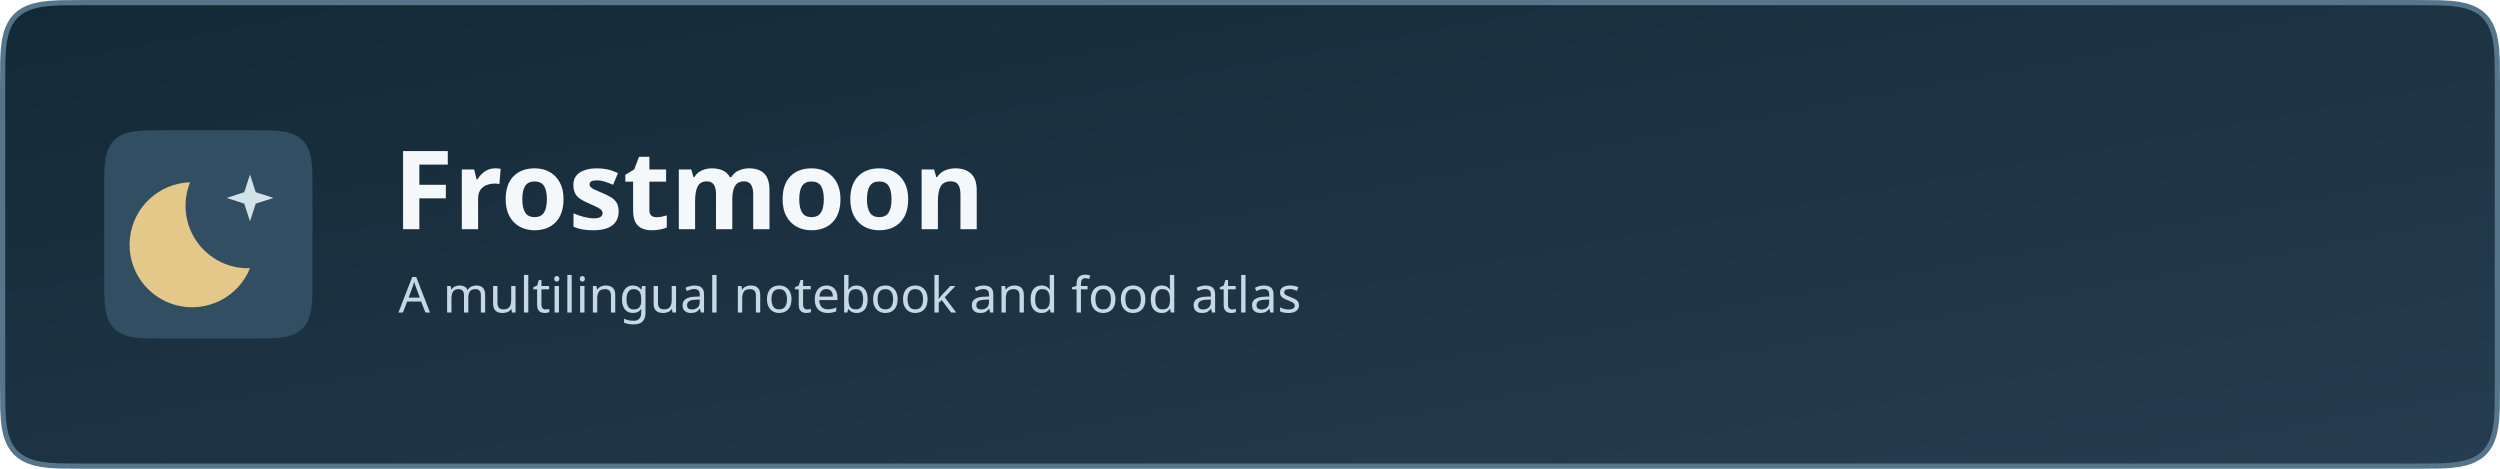
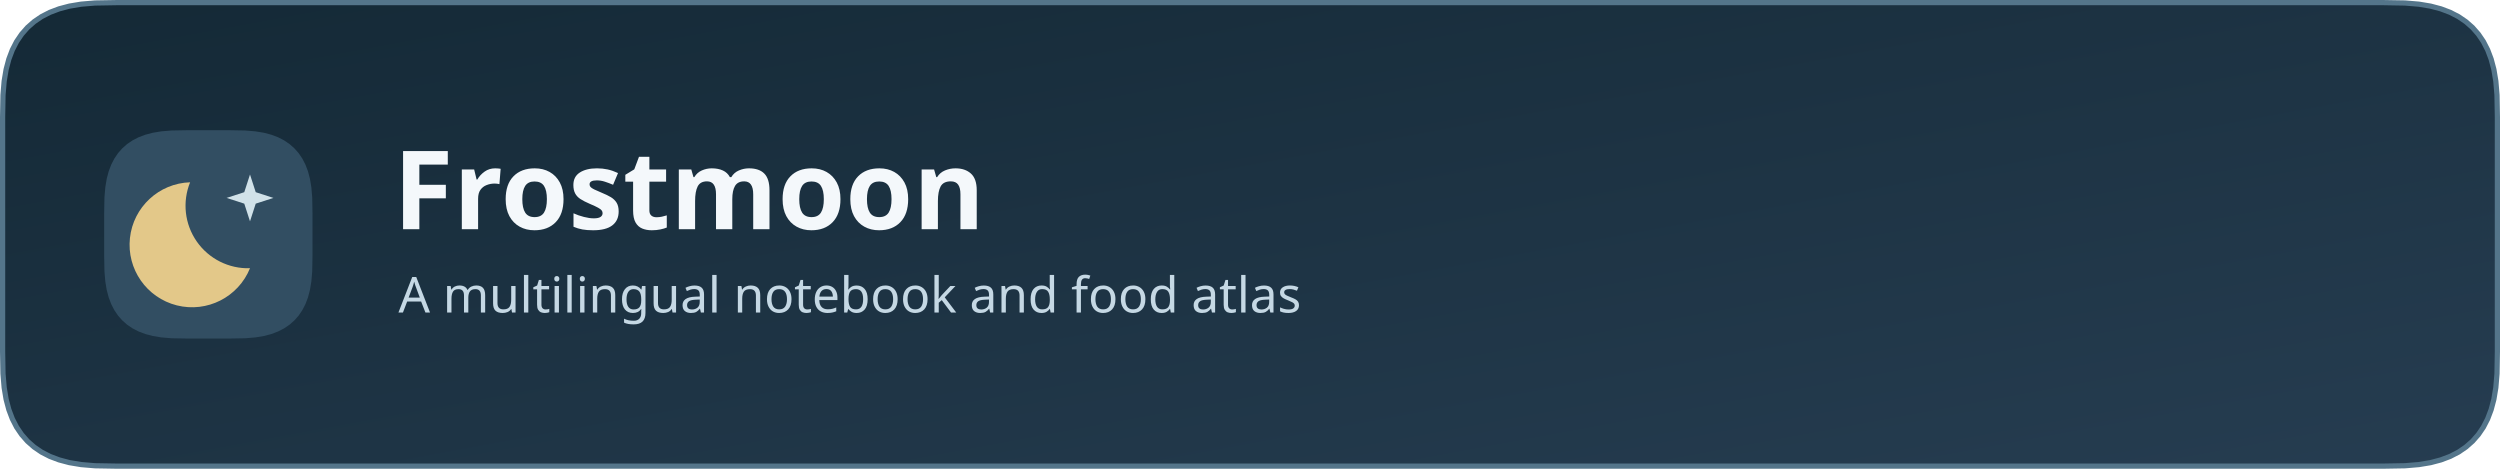
<svg xmlns="http://www.w3.org/2000/svg" viewBox="0 0 960 180" role="img" aria-labelledby="title description">
  <defs>
    <linearGradient id="surface" x2="1" y2="1">
      <stop stop-color="#142936" />
      <stop offset="1" stop-color="#263d51" />
    </linearGradient>
  </defs>
-   <path d="M 927.00,1.00 L 937.02,1.08 L 941.13,1.31 L 944.24,1.70 L 946.80,2.24 L 948.97,2.95 L 950.85,3.82 L 952.49,4.87 L 953.91,6.09 L 955.13,7.51 L 956.18,9.15 L 957.05,11.03 L 957.76,13.20 L 958.30,15.76 L 958.69,18.87 L 958.92,22.98 L 959.00,33.00 L 959.00,147.00 L 958.92,157.02 L 958.69,161.13 L 958.30,164.24 L 957.76,166.80 L 957.05,168.97 L 956.18,170.85 L 955.13,172.49 L 953.91,173.91 L 952.49,175.13 L 950.85,176.18 L 948.97,177.05 L 946.80,177.76 L 944.24,178.30 L 941.13,178.69 L 937.02,178.92 L 927.00,179.00 L 33.00,179.00 L 22.98,178.92 L 18.87,178.69 L 15.76,178.30 L 13.20,177.76 L 11.03,177.05 L 9.15,176.18 L 7.51,175.13 L 6.09,173.91 L 4.87,172.49 L 3.82,170.85 L 2.95,168.97 L 2.24,166.80 L 1.70,164.24 L 1.31,161.13 L 1.08,157.02 L 1.00,147.00 L 1.00,33.00 L 1.08,22.98 L 1.31,18.87 L 1.70,15.76 L 2.24,13.20 L 2.95,11.03 L 3.82,9.15 L 4.87,7.51 L 6.09,6.09 L 7.51,4.87 L 9.15,3.82 L 11.03,2.95 L 13.20,2.24 L 15.76,1.70 L 18.87,1.31 L 22.98,1.08 L 33.00,1.00 Z" fill="url(#surface)" stroke="#54758a" stroke-width="2" />
-   <path d="M 96.00,50.00 L 103.51,50.06 L 106.60,50.23 L 108.93,50.52 L 110.85,50.93 L 112.48,51.46 L 113.89,52.12 L 115.12,52.90 L 116.18,53.82 L 117.10,54.88 L 117.88,56.11 L 118.54,57.52 L 119.07,59.15 L 119.48,61.07 L 119.77,63.40 L 119.94,66.49 L 120.00,74.00 L 120.00,106.00 L 119.94,113.51 L 119.77,116.60 L 119.48,118.93 L 119.07,120.85 L 118.54,122.48 L 117.88,123.89 L 117.10,125.12 L 116.18,126.18 L 115.12,127.10 L 113.89,127.88 L 112.48,128.54 L 110.85,129.07 L 108.93,129.48 L 106.60,129.77 L 103.51,129.94 L 96.00,130.00 L 64.00,130.00 L 56.49,129.94 L 53.40,129.77 L 51.07,129.48 L 49.15,129.07 L 47.52,128.54 L 46.11,127.88 L 44.88,127.10 L 43.82,126.18 L 42.90,125.12 L 42.12,123.89 L 41.46,122.48 L 40.93,120.85 L 40.52,118.93 L 40.23,116.60 L 40.06,113.51 L 40.00,106.00 L 40.00,74.00 L 40.06,66.49 L 40.23,63.40 L 40.52,61.07 L 40.93,59.15 L 41.46,57.52 L 42.12,56.11 L 42.90,54.88 L 43.82,53.82 L 44.88,52.90 L 46.11,52.12 L 47.52,51.46 L 49.15,50.93 L 51.07,50.52 L 53.40,50.23 L 56.49,50.06 L 64.00,50.00 Z" fill="#324e62" />
+   <path d="M 915.00,1.00 L 923.52,1.15 L 928.85,1.60 L 933.35,2.35 L 937.31,3.40 L 940.85,4.74 L 944.04,6.38 L 946.89,8.32 L 949.44,10.56 L 951.68,13.11 L 953.62,15.96 L 955.26,19.15 L 956.60,22.69 L 957.65,26.65 L 958.40,31.15 L 958.85,36.48 L 959.00,45.00 L 959.00,135.00 L 958.85,143.52 L 958.40,148.85 L 957.65,153.35 L 956.60,157.31 L 955.26,160.85 L 953.62,164.04 L 951.68,166.89 L 949.44,169.44 L 946.89,171.68 L 944.04,173.62 L 940.85,175.26 L 937.31,176.60 L 933.35,177.65 L 928.85,178.40 L 923.52,178.85 L 915.00,179.00 L 45.00,179.00 L 36.48,178.85 L 31.15,178.40 L 26.65,177.65 L 22.69,176.60 L 19.15,175.26 L 15.96,173.62 L 13.11,171.68 L 10.56,169.44 L 8.32,166.89 L 6.38,164.04 L 4.74,160.85 L 3.40,157.31 L 2.35,153.35 L 1.60,148.85 L 1.15,143.52 L 1.00,135.00 L 1.00,45.00 L 1.15,36.48 L 1.60,31.15 L 2.35,26.65 L 3.40,22.69 L 4.74,19.15 L 6.38,15.96 L 8.32,13.11 L 10.56,10.56 L 13.11,8.32 L 15.96,6.38 L 19.15,4.74 L 22.69,3.40 L 26.65,2.35 L 31.15,1.60 L 36.48,1.15 L 45.00,1.00 Z" fill="url(#surface)" stroke="#54758a" stroke-width="2" />
+   <path d="M 88.00,50.00 L 94.19,50.11 L 98.08,50.44 L 101.34,50.98 L 104.22,51.74 L 106.80,52.72 L 109.12,53.92 L 111.20,55.33 L 113.04,56.96 L 114.67,58.80 L 116.08,60.88 L 117.28,63.20 L 118.26,65.78 L 119.02,68.66 L 119.56,71.92 L 119.89,75.81 L 120.00,82.00 L 120.00,98.00 L 119.89,104.19 L 119.56,108.08 L 119.02,111.34 L 118.26,114.22 L 117.28,116.80 L 116.08,119.12 L 114.67,121.20 L 113.04,123.04 L 111.20,124.67 L 109.12,126.08 L 106.80,127.28 L 104.22,128.26 L 101.34,129.02 L 98.08,129.56 L 94.19,129.89 L 88.00,130.00 L 72.00,130.00 L 65.81,129.89 L 61.92,129.56 L 58.66,129.02 L 55.78,128.26 L 53.20,127.28 L 50.88,126.08 L 48.80,124.67 L 46.96,123.04 L 45.33,121.20 L 43.92,119.12 L 42.72,116.80 L 41.74,114.22 L 40.98,111.34 L 40.44,108.08 L 40.11,104.19 L 40.00,98.00 L 40.00,82.00 L 40.11,75.81 L 40.44,71.92 L 40.98,68.66 L 41.74,65.78 L 42.72,63.20 L 43.92,60.88 L 45.33,58.80 L 46.96,56.96 L 48.80,55.33 L 50.88,53.92 L 53.20,52.72 L 55.78,51.74 L 58.66,50.98 L 61.92,50.44 L 65.81,50.11 L 72.00,50.00 Z" fill="#324e62" />
  <path d="M96 103a24 24 0 0 1-23-33 24 24 0 1 0 23 33Z" fill="#e3c889" />
  <path d="m96 67 2.2 6.8L105 76l-6.8 2.2L96 85l-2.2-6.8L87 76l6.8-2.2Z" fill="#d1e2e9" />
  <text x="151" y="88" font-family="system-ui,sans-serif" font-size="42" font-weight="700" fill="#f4f8fb">Frostmoon</text>
  <text x="153" y="120" font-family="system-ui,sans-serif" font-size="19" fill="#c5d8e4">A multilingual notebook and food atlas</text>
</svg>
